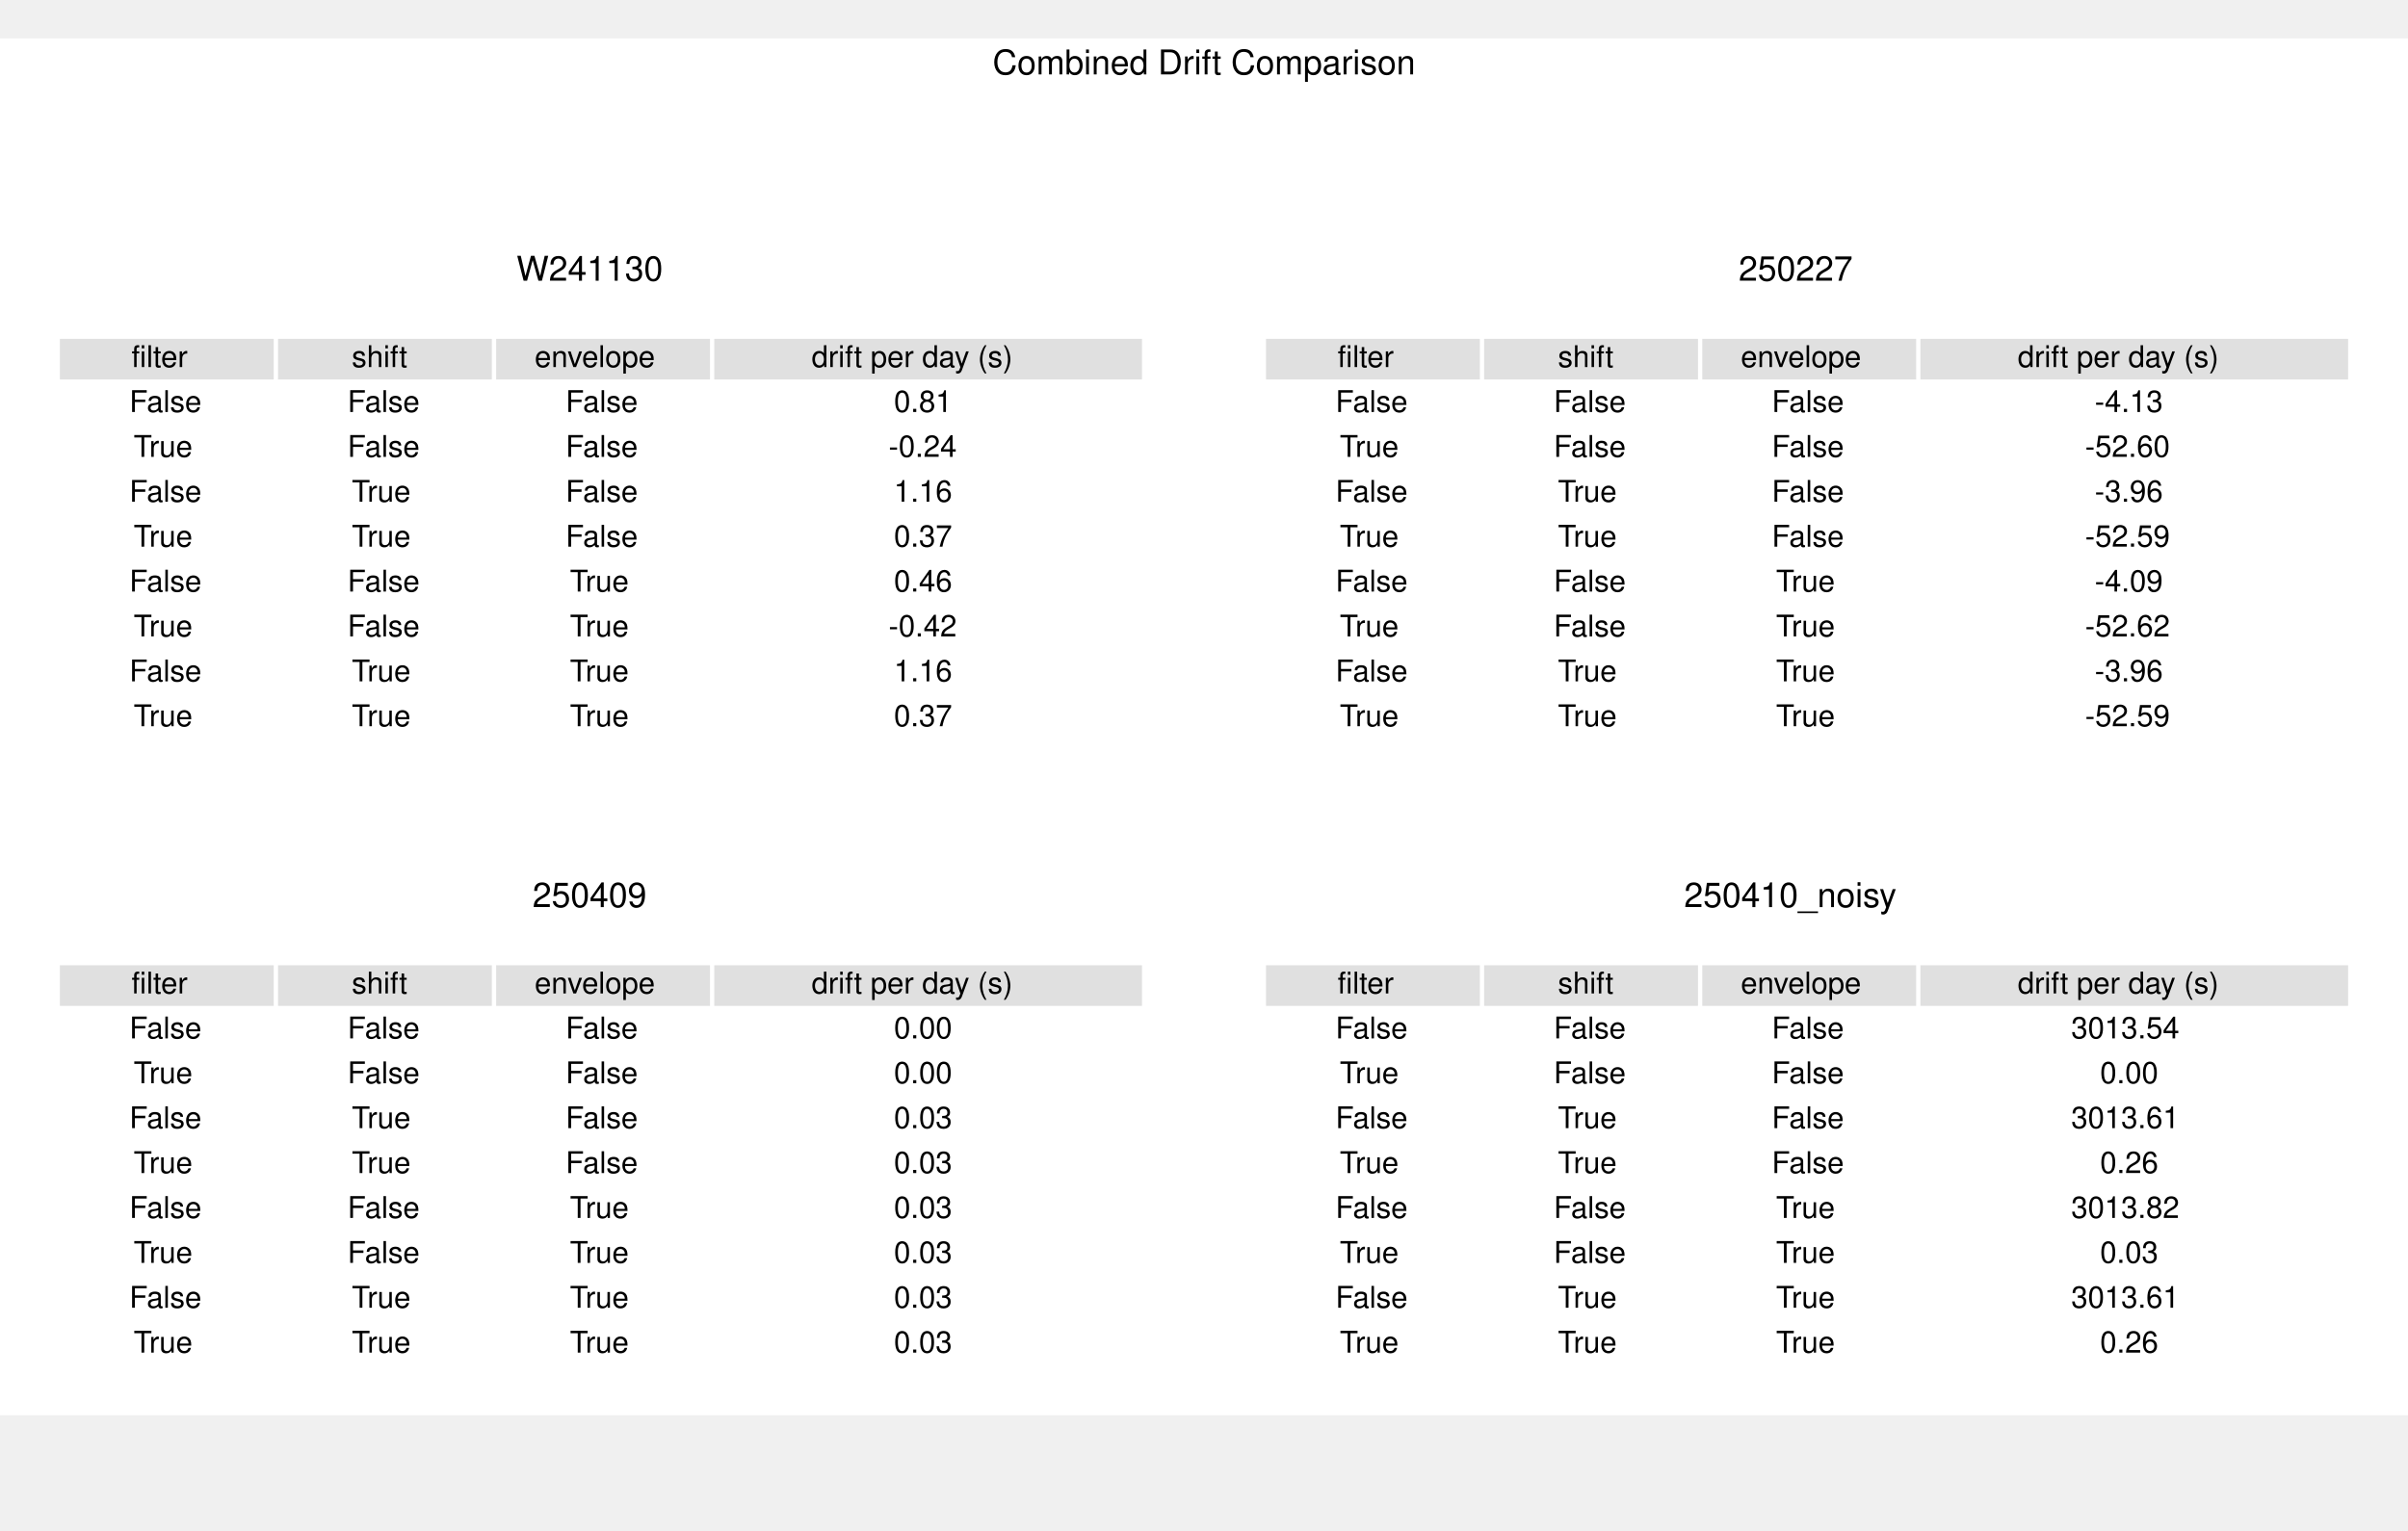
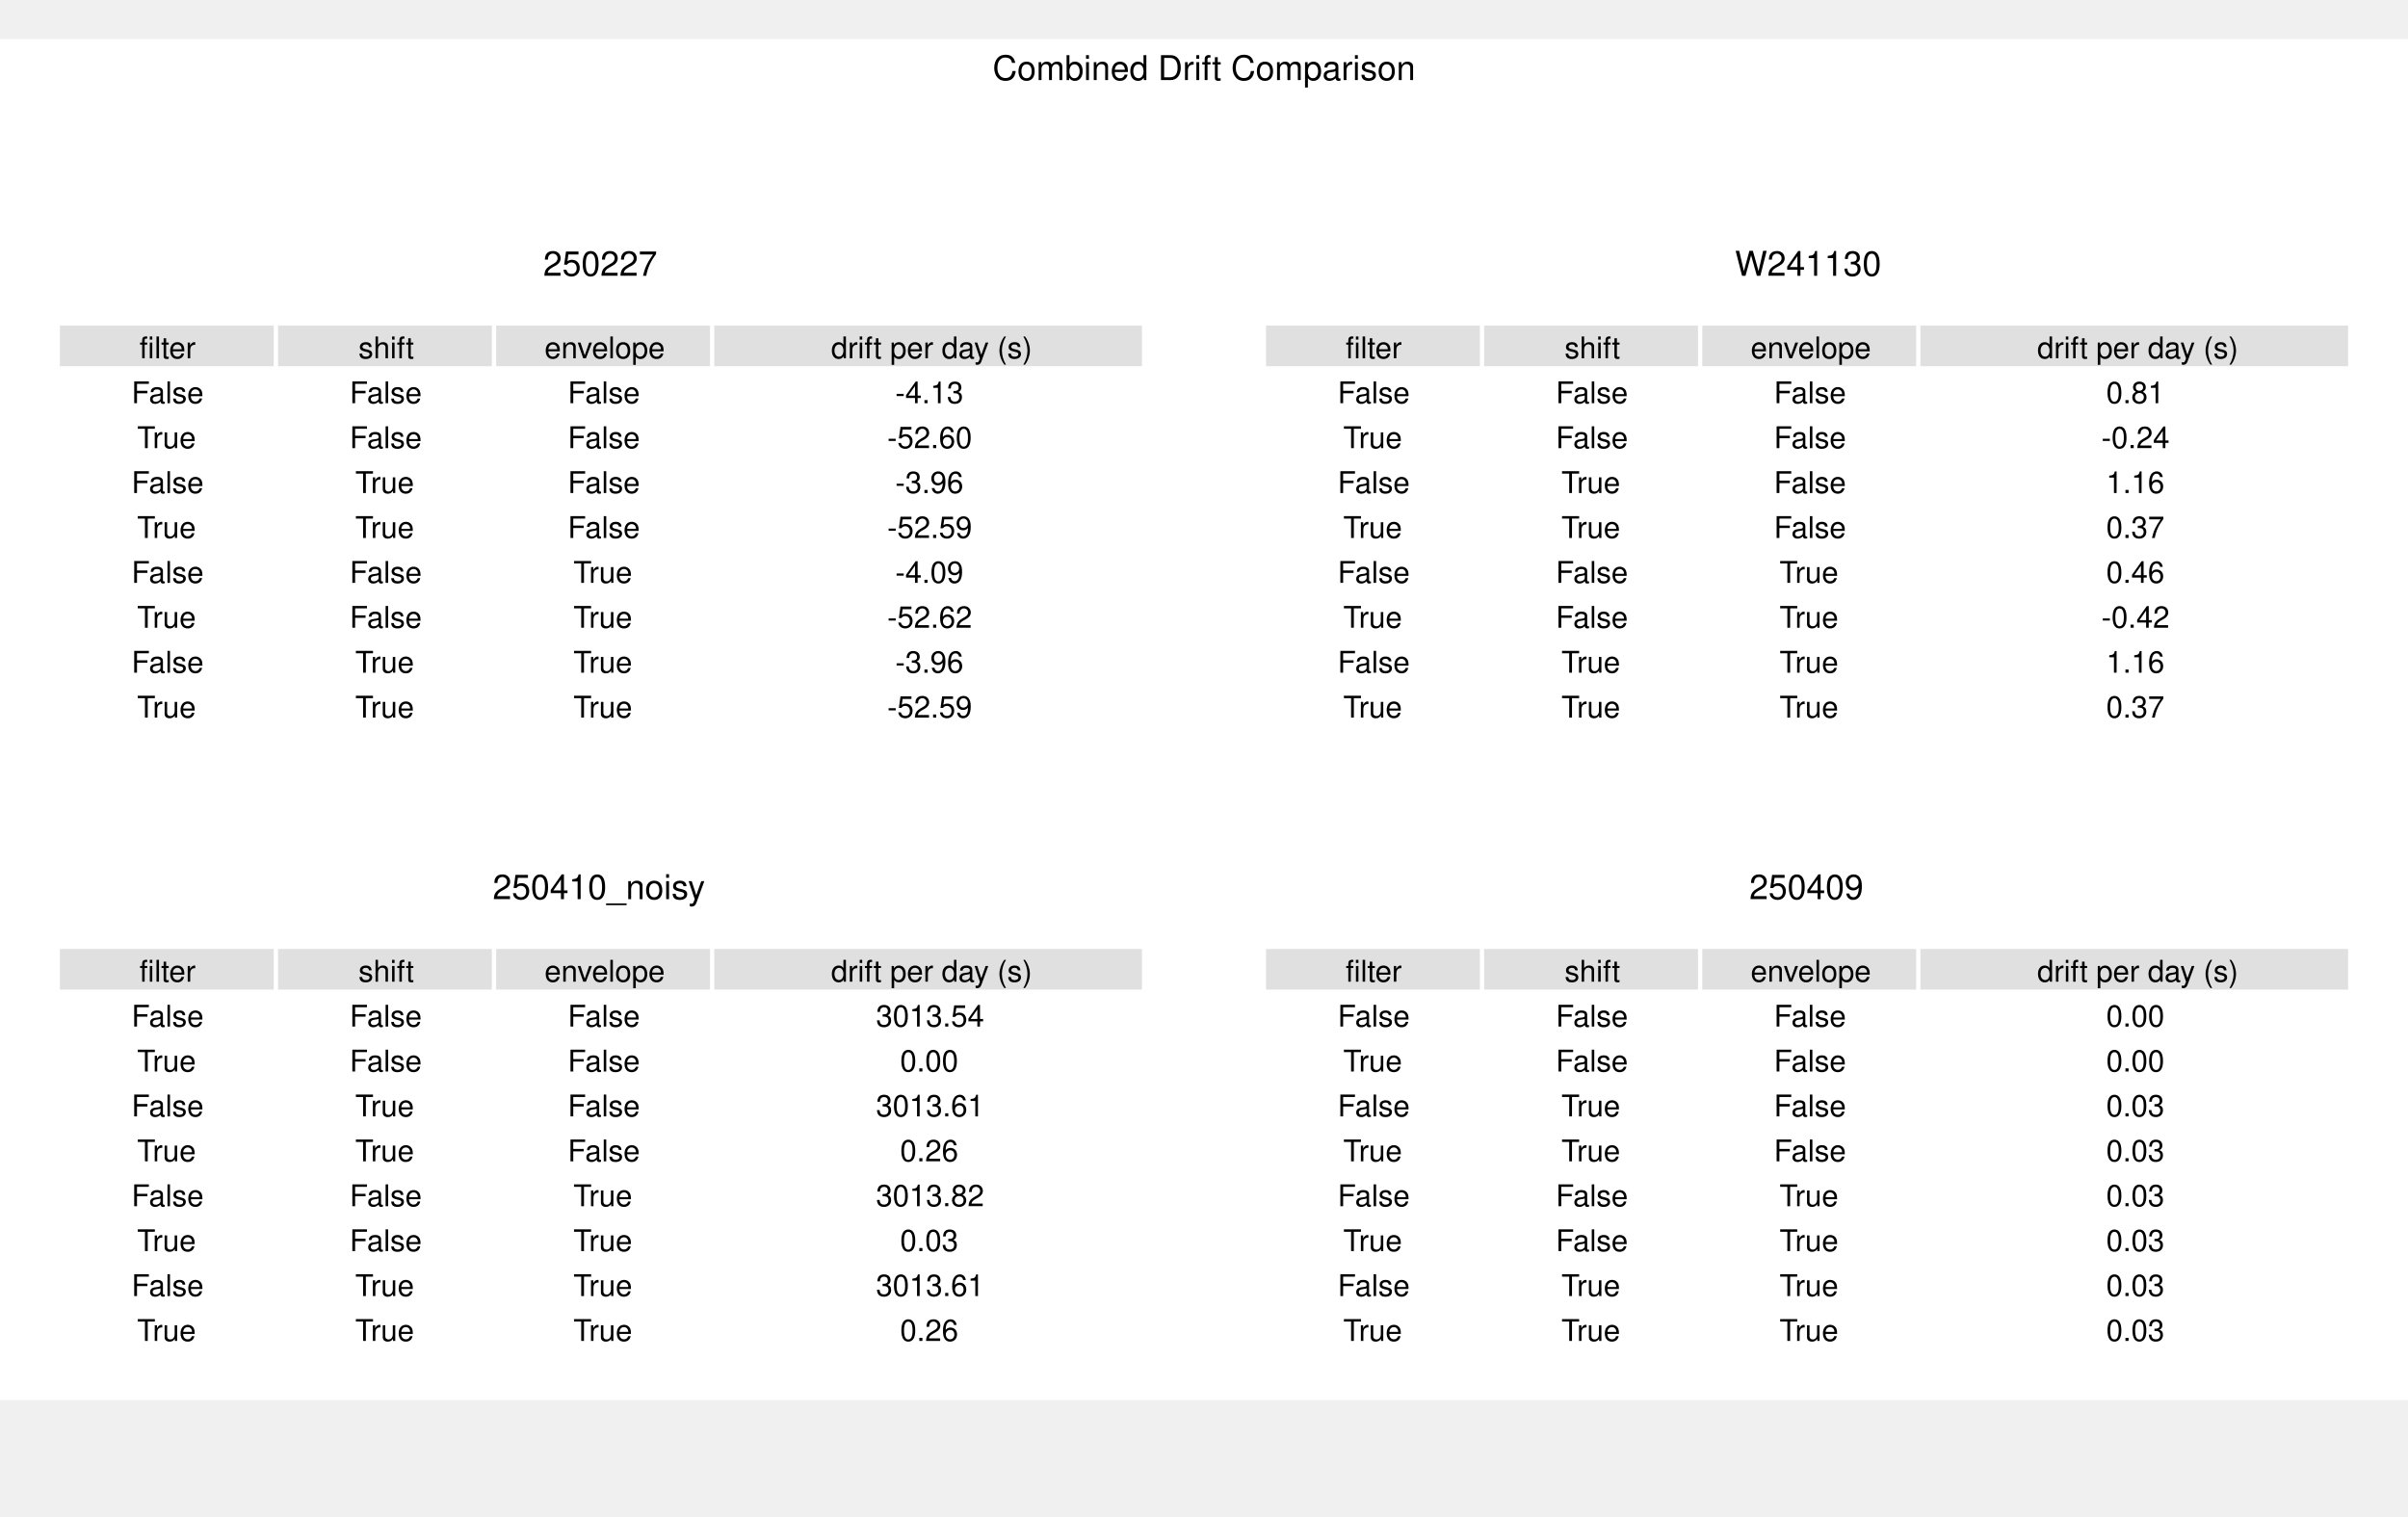
- <svg xmlns="http://www.w3.org/2000/svg" width="1126pt" height="716pt" viewBox="0.00 36.00 1126.00 680.00">
-   <g id="graph0" class="graph" transform="scale(1 1) rotate(0) translate(0 680)">
-     <polygon fill="white" stroke="transparent" points="0,0 0,-644 1126,-644 1126,0 0,0" />
-     <text text-anchor="middle" x="563" y="-627.2" font-family="Helvetica,sans-Serif" font-size="16.00">Combined Drift Comparison</text>
+ <svg xmlns="http://www.w3.org/2000/svg" width="1126pt" height="709pt" viewBox="0.00 36.00 1126.00 672.50">
+   <g id="graph0" class="graph" transform="scale(1 1) rotate(0) translate(0 672.5)">
+     <polygon fill="white" stroke="none" points="0,0 0,-636.5 1126,-636.5 1126,0 0,0" />
+     <text text-anchor="middle" x="563" y="-617.3" font-family="Helvetica,sans-Serif" font-size="16.00">Combined Drift Comparison</text>
    <g id="clust1" class="cluster">
</g>
    <g id="clust2" class="cluster">
</g>
    <g id="clust3" class="cluster">
</g>
    <g id="node1" class="node">
-       <text text-anchor="start" x="813" y="-530.7" font-family="Helvetica,sans-Serif" font-size="16.00">250227</text>
-       <polygon fill="#e0e0e0" stroke="transparent" points="592,-484.5 592,-503.5 692,-503.5 692,-484.5 592,-484.5" />
-       <text text-anchor="start" x="625.5" y="-490.3" font-family="Helvetica,sans-Serif" font-size="14.00">filter</text>
-       <polygon fill="#e0e0e0" stroke="transparent" points="694,-484.5 694,-503.5 794,-503.5 794,-484.5 694,-484.5" />
-       <text text-anchor="start" x="728.5" y="-490.3" font-family="Helvetica,sans-Serif" font-size="14.00">shift</text>
-       <polygon fill="#e0e0e0" stroke="transparent" points="796,-484.5 796,-503.5 896,-503.5 896,-484.5 796,-484.5" />
-       <text text-anchor="start" x="814" y="-490.3" font-family="Helvetica,sans-Serif" font-size="14.00">envelope</text>
-       <polygon fill="#e0e0e0" stroke="transparent" points="898,-484.5 898,-503.5 1098,-503.5 1098,-484.5 898,-484.5" />
-       <text text-anchor="start" x="943.5" y="-490.3" font-family="Helvetica,sans-Serif" font-size="14.00">drift per day (s)</text>
-       <text text-anchor="start" x="624.5" y="-469.3" font-family="Helvetica,sans-Serif" font-size="14.00">False</text>
-       <text text-anchor="start" x="726.5" y="-469.3" font-family="Helvetica,sans-Serif" font-size="14.00">False</text>
-       <text text-anchor="start" x="828.5" y="-469.3" font-family="Helvetica,sans-Serif" font-size="14.00">False</text>
-       <text text-anchor="start" x="979.5" y="-469.3" font-family="Helvetica,sans-Serif" font-size="14.00">-4.13</text>
-       <text text-anchor="start" x="626.5" y="-448.3" font-family="Helvetica,sans-Serif" font-size="14.00">True</text>
-       <text text-anchor="start" x="726.5" y="-448.3" font-family="Helvetica,sans-Serif" font-size="14.00">False</text>
-       <text text-anchor="start" x="828.5" y="-448.3" font-family="Helvetica,sans-Serif" font-size="14.00">False</text>
-       <text text-anchor="start" x="975" y="-448.3" font-family="Helvetica,sans-Serif" font-size="14.00">-52.60</text>
-       <text text-anchor="start" x="624.5" y="-427.3" font-family="Helvetica,sans-Serif" font-size="14.00">False</text>
-       <text text-anchor="start" x="728.5" y="-427.3" font-family="Helvetica,sans-Serif" font-size="14.00">True</text>
-       <text text-anchor="start" x="828.5" y="-427.3" font-family="Helvetica,sans-Serif" font-size="14.00">False</text>
-       <text text-anchor="start" x="979.5" y="-427.3" font-family="Helvetica,sans-Serif" font-size="14.00">-3.96</text>
-       <text text-anchor="start" x="626.5" y="-406.3" font-family="Helvetica,sans-Serif" font-size="14.00">True</text>
-       <text text-anchor="start" x="728.5" y="-406.3" font-family="Helvetica,sans-Serif" font-size="14.00">True</text>
-       <text text-anchor="start" x="828.5" y="-406.3" font-family="Helvetica,sans-Serif" font-size="14.00">False</text>
-       <text text-anchor="start" x="975" y="-406.3" font-family="Helvetica,sans-Serif" font-size="14.00">-52.59</text>
-       <text text-anchor="start" x="624.5" y="-385.3" font-family="Helvetica,sans-Serif" font-size="14.00">False</text>
-       <text text-anchor="start" x="726.5" y="-385.3" font-family="Helvetica,sans-Serif" font-size="14.00">False</text>
-       <text text-anchor="start" x="830.5" y="-385.3" font-family="Helvetica,sans-Serif" font-size="14.00">True</text>
-       <text text-anchor="start" x="979.5" y="-385.3" font-family="Helvetica,sans-Serif" font-size="14.00">-4.09</text>
-       <text text-anchor="start" x="626.5" y="-364.3" font-family="Helvetica,sans-Serif" font-size="14.00">True</text>
-       <text text-anchor="start" x="726.5" y="-364.3" font-family="Helvetica,sans-Serif" font-size="14.00">False</text>
-       <text text-anchor="start" x="830.5" y="-364.3" font-family="Helvetica,sans-Serif" font-size="14.00">True</text>
-       <text text-anchor="start" x="975" y="-364.3" font-family="Helvetica,sans-Serif" font-size="14.00">-52.62</text>
-       <text text-anchor="start" x="624.5" y="-343.3" font-family="Helvetica,sans-Serif" font-size="14.00">False</text>
-       <text text-anchor="start" x="728.5" y="-343.3" font-family="Helvetica,sans-Serif" font-size="14.00">True</text>
-       <text text-anchor="start" x="830.5" y="-343.3" font-family="Helvetica,sans-Serif" font-size="14.00">True</text>
-       <text text-anchor="start" x="979.5" y="-343.3" font-family="Helvetica,sans-Serif" font-size="14.00">-3.96</text>
-       <text text-anchor="start" x="626.5" y="-322.3" font-family="Helvetica,sans-Serif" font-size="14.00">True</text>
-       <text text-anchor="start" x="728.5" y="-322.3" font-family="Helvetica,sans-Serif" font-size="14.00">True</text>
-       <text text-anchor="start" x="830.5" y="-322.3" font-family="Helvetica,sans-Serif" font-size="14.00">True</text>
-       <text text-anchor="start" x="975" y="-322.3" font-family="Helvetica,sans-Serif" font-size="14.00">-52.59</text>
+       <text text-anchor="start" x="254" y="-525.8" font-family="Helvetica,sans-Serif" font-size="16.00">250227</text>
+       <polygon fill="#e0e0e0" stroke="none" points="28,-483.5 28,-502.5 128,-502.5 128,-483.5 28,-483.5" />
+       <text text-anchor="start" x="65.25" y="-487.2" font-family="Helvetica,sans-Serif" font-size="14.00">filter</text>
+       <polygon fill="#e0e0e0" stroke="none" points="130,-483.5 130,-502.5 230,-502.5 230,-483.5 130,-483.5" />
+       <text text-anchor="start" x="167.62" y="-487.2" font-family="Helvetica,sans-Serif" font-size="14.00">shift</text>
+       <polygon fill="#e0e0e0" stroke="none" points="232,-483.5 232,-502.5 332,-502.5 332,-483.5 232,-483.5" />
+       <text text-anchor="start" x="254.62" y="-487.2" font-family="Helvetica,sans-Serif" font-size="14.00">envelope</text>
+       <polygon fill="#e0e0e0" stroke="none" points="334,-483.5 334,-502.5 534,-502.5 534,-483.5 334,-483.5" />
+       <text text-anchor="start" x="388.62" y="-487.2" font-family="Helvetica,sans-Serif" font-size="14.00">drift per day (s)</text>
+       <text text-anchor="start" x="61.5" y="-466.2" font-family="Helvetica,sans-Serif" font-size="14.00">False</text>
+       <text text-anchor="start" x="163.5" y="-466.2" font-family="Helvetica,sans-Serif" font-size="14.00">False</text>
+       <text text-anchor="start" x="265.5" y="-466.2" font-family="Helvetica,sans-Serif" font-size="14.00">False</text>
+       <text text-anchor="start" x="418.62" y="-466.2" font-family="Helvetica,sans-Serif" font-size="14.00">-4.13</text>
+       <text text-anchor="start" x="64.12" y="-445.2" font-family="Helvetica,sans-Serif" font-size="14.00">True</text>
+       <text text-anchor="start" x="163.5" y="-445.2" font-family="Helvetica,sans-Serif" font-size="14.00">False</text>
+       <text text-anchor="start" x="265.5" y="-445.2" font-family="Helvetica,sans-Serif" font-size="14.00">False</text>
+       <text text-anchor="start" x="414.88" y="-445.2" font-family="Helvetica,sans-Serif" font-size="14.00">-52.60</text>
+       <text text-anchor="start" x="61.5" y="-424.2" font-family="Helvetica,sans-Serif" font-size="14.00">False</text>
+       <text text-anchor="start" x="166.12" y="-424.2" font-family="Helvetica,sans-Serif" font-size="14.00">True</text>
+       <text text-anchor="start" x="265.5" y="-424.2" font-family="Helvetica,sans-Serif" font-size="14.00">False</text>
+       <text text-anchor="start" x="418.62" y="-424.2" font-family="Helvetica,sans-Serif" font-size="14.00">-3.96</text>
+       <text text-anchor="start" x="64.12" y="-403.2" font-family="Helvetica,sans-Serif" font-size="14.00">True</text>
+       <text text-anchor="start" x="166.12" y="-403.2" font-family="Helvetica,sans-Serif" font-size="14.00">True</text>
+       <text text-anchor="start" x="265.5" y="-403.2" font-family="Helvetica,sans-Serif" font-size="14.00">False</text>
+       <text text-anchor="start" x="414.88" y="-403.2" font-family="Helvetica,sans-Serif" font-size="14.00">-52.59</text>
+       <text text-anchor="start" x="61.5" y="-382.2" font-family="Helvetica,sans-Serif" font-size="14.00">False</text>
+       <text text-anchor="start" x="163.5" y="-382.2" font-family="Helvetica,sans-Serif" font-size="14.00">False</text>
+       <text text-anchor="start" x="268.12" y="-382.2" font-family="Helvetica,sans-Serif" font-size="14.00">True</text>
+       <text text-anchor="start" x="418.62" y="-382.2" font-family="Helvetica,sans-Serif" font-size="14.00">-4.09</text>
+       <text text-anchor="start" x="64.12" y="-361.2" font-family="Helvetica,sans-Serif" font-size="14.00">True</text>
+       <text text-anchor="start" x="163.5" y="-361.2" font-family="Helvetica,sans-Serif" font-size="14.00">False</text>
+       <text text-anchor="start" x="268.12" y="-361.2" font-family="Helvetica,sans-Serif" font-size="14.00">True</text>
+       <text text-anchor="start" x="414.88" y="-361.2" font-family="Helvetica,sans-Serif" font-size="14.00">-52.62</text>
+       <text text-anchor="start" x="61.5" y="-340.2" font-family="Helvetica,sans-Serif" font-size="14.00">False</text>
+       <text text-anchor="start" x="166.12" y="-340.2" font-family="Helvetica,sans-Serif" font-size="14.00">True</text>
+       <text text-anchor="start" x="268.12" y="-340.2" font-family="Helvetica,sans-Serif" font-size="14.00">True</text>
+       <text text-anchor="start" x="418.62" y="-340.2" font-family="Helvetica,sans-Serif" font-size="14.00">-3.96</text>
+       <text text-anchor="start" x="64.12" y="-319.2" font-family="Helvetica,sans-Serif" font-size="14.00">True</text>
+       <text text-anchor="start" x="166.12" y="-319.2" font-family="Helvetica,sans-Serif" font-size="14.00">True</text>
+       <text text-anchor="start" x="268.12" y="-319.2" font-family="Helvetica,sans-Serif" font-size="14.00">True</text>
+       <text text-anchor="start" x="414.88" y="-319.2" font-family="Helvetica,sans-Serif" font-size="14.00">-52.59</text>
    </g>
    <g id="node2" class="node">
-       <text text-anchor="start" x="787.5" y="-237.7" font-family="Helvetica,sans-Serif" font-size="16.00">250410_noisy</text>
-       <polygon fill="#e0e0e0" stroke="transparent" points="592,-191.5 592,-210.5 692,-210.5 692,-191.5 592,-191.5" />
-       <text text-anchor="start" x="625.5" y="-197.3" font-family="Helvetica,sans-Serif" font-size="14.00">filter</text>
-       <polygon fill="#e0e0e0" stroke="transparent" points="694,-191.5 694,-210.5 794,-210.5 794,-191.5 694,-191.5" />
-       <text text-anchor="start" x="728.5" y="-197.3" font-family="Helvetica,sans-Serif" font-size="14.00">shift</text>
-       <polygon fill="#e0e0e0" stroke="transparent" points="796,-191.5 796,-210.5 896,-210.5 896,-191.5 796,-191.5" />
-       <text text-anchor="start" x="814" y="-197.3" font-family="Helvetica,sans-Serif" font-size="14.00">envelope</text>
-       <polygon fill="#e0e0e0" stroke="transparent" points="898,-191.5 898,-210.5 1098,-210.5 1098,-191.5 898,-191.5" />
-       <text text-anchor="start" x="943.5" y="-197.3" font-family="Helvetica,sans-Serif" font-size="14.00">drift per day (s)</text>
-       <text text-anchor="start" x="624.5" y="-176.3" font-family="Helvetica,sans-Serif" font-size="14.00">False</text>
-       <text text-anchor="start" x="726.5" y="-176.3" font-family="Helvetica,sans-Serif" font-size="14.00">False</text>
-       <text text-anchor="start" x="828.5" y="-176.3" font-family="Helvetica,sans-Serif" font-size="14.00">False</text>
-       <text text-anchor="start" x="968.5" y="-176.3" font-family="Helvetica,sans-Serif" font-size="14.00">3013.54</text>
-       <text text-anchor="start" x="626.5" y="-155.3" font-family="Helvetica,sans-Serif" font-size="14.00">True</text>
-       <text text-anchor="start" x="726.5" y="-155.3" font-family="Helvetica,sans-Serif" font-size="14.00">False</text>
-       <text text-anchor="start" x="828.5" y="-155.3" font-family="Helvetica,sans-Serif" font-size="14.00">False</text>
-       <text text-anchor="start" x="982" y="-155.3" font-family="Helvetica,sans-Serif" font-size="14.00">0.00</text>
-       <text text-anchor="start" x="624.5" y="-134.3" font-family="Helvetica,sans-Serif" font-size="14.00">False</text>
-       <text text-anchor="start" x="728.5" y="-134.3" font-family="Helvetica,sans-Serif" font-size="14.00">True</text>
-       <text text-anchor="start" x="828.5" y="-134.3" font-family="Helvetica,sans-Serif" font-size="14.00">False</text>
-       <text text-anchor="start" x="968.5" y="-134.3" font-family="Helvetica,sans-Serif" font-size="14.00">3013.61</text>
-       <text text-anchor="start" x="626.5" y="-113.3" font-family="Helvetica,sans-Serif" font-size="14.00">True</text>
-       <text text-anchor="start" x="728.5" y="-113.3" font-family="Helvetica,sans-Serif" font-size="14.00">True</text>
-       <text text-anchor="start" x="828.5" y="-113.3" font-family="Helvetica,sans-Serif" font-size="14.00">False</text>
-       <text text-anchor="start" x="982" y="-113.3" font-family="Helvetica,sans-Serif" font-size="14.00">0.26</text>
-       <text text-anchor="start" x="624.5" y="-92.3" font-family="Helvetica,sans-Serif" font-size="14.00">False</text>
-       <text text-anchor="start" x="726.5" y="-92.3" font-family="Helvetica,sans-Serif" font-size="14.00">False</text>
-       <text text-anchor="start" x="830.5" y="-92.3" font-family="Helvetica,sans-Serif" font-size="14.00">True</text>
-       <text text-anchor="start" x="968.5" y="-92.3" font-family="Helvetica,sans-Serif" font-size="14.00">3013.82</text>
-       <text text-anchor="start" x="626.5" y="-71.3" font-family="Helvetica,sans-Serif" font-size="14.00">True</text>
-       <text text-anchor="start" x="726.5" y="-71.3" font-family="Helvetica,sans-Serif" font-size="14.00">False</text>
-       <text text-anchor="start" x="830.5" y="-71.3" font-family="Helvetica,sans-Serif" font-size="14.00">True</text>
-       <text text-anchor="start" x="982" y="-71.3" font-family="Helvetica,sans-Serif" font-size="14.00">0.03</text>
-       <text text-anchor="start" x="624.5" y="-50.3" font-family="Helvetica,sans-Serif" font-size="14.00">False</text>
-       <text text-anchor="start" x="728.5" y="-50.3" font-family="Helvetica,sans-Serif" font-size="14.00">True</text>
-       <text text-anchor="start" x="830.5" y="-50.3" font-family="Helvetica,sans-Serif" font-size="14.00">True</text>
-       <text text-anchor="start" x="968.5" y="-50.3" font-family="Helvetica,sans-Serif" font-size="14.00">3013.61</text>
-       <text text-anchor="start" x="626.5" y="-29.3" font-family="Helvetica,sans-Serif" font-size="14.00">True</text>
-       <text text-anchor="start" x="728.5" y="-29.3" font-family="Helvetica,sans-Serif" font-size="14.00">True</text>
-       <text text-anchor="start" x="830.5" y="-29.3" font-family="Helvetica,sans-Serif" font-size="14.00">True</text>
-       <text text-anchor="start" x="982" y="-29.3" font-family="Helvetica,sans-Serif" font-size="14.00">0.26</text>
+       <text text-anchor="start" x="230.38" y="-234.3" font-family="Helvetica,sans-Serif" font-size="16.00">250410_noisy</text>
+       <polygon fill="#e0e0e0" stroke="none" points="28,-192 28,-211 128,-211 128,-192 28,-192" />
+       <text text-anchor="start" x="65.25" y="-195.7" font-family="Helvetica,sans-Serif" font-size="14.00">filter</text>
+       <polygon fill="#e0e0e0" stroke="none" points="130,-192 130,-211 230,-211 230,-192 130,-192" />
+       <text text-anchor="start" x="167.62" y="-195.7" font-family="Helvetica,sans-Serif" font-size="14.00">shift</text>
+       <polygon fill="#e0e0e0" stroke="none" points="232,-192 232,-211 332,-211 332,-192 232,-192" />
+       <text text-anchor="start" x="254.62" y="-195.7" font-family="Helvetica,sans-Serif" font-size="14.00">envelope</text>
+       <polygon fill="#e0e0e0" stroke="none" points="334,-192 334,-211 534,-211 534,-192 334,-192" />
+       <text text-anchor="start" x="388.62" y="-195.7" font-family="Helvetica,sans-Serif" font-size="14.00">drift per day (s)</text>
+       <text text-anchor="start" x="61.5" y="-174.7" font-family="Helvetica,sans-Serif" font-size="14.00">False</text>
+       <text text-anchor="start" x="163.5" y="-174.7" font-family="Helvetica,sans-Serif" font-size="14.00">False</text>
+       <text text-anchor="start" x="265.5" y="-174.7" font-family="Helvetica,sans-Serif" font-size="14.00">False</text>
+       <text text-anchor="start" x="409.62" y="-174.7" font-family="Helvetica,sans-Serif" font-size="14.00">3013.54</text>
+       <text text-anchor="start" x="64.12" y="-153.7" font-family="Helvetica,sans-Serif" font-size="14.00">True</text>
+       <text text-anchor="start" x="163.5" y="-153.7" font-family="Helvetica,sans-Serif" font-size="14.00">False</text>
+       <text text-anchor="start" x="265.5" y="-153.7" font-family="Helvetica,sans-Serif" font-size="14.00">False</text>
+       <text text-anchor="start" x="420.88" y="-153.7" font-family="Helvetica,sans-Serif" font-size="14.00">0.00</text>
+       <text text-anchor="start" x="61.5" y="-132.7" font-family="Helvetica,sans-Serif" font-size="14.00">False</text>
+       <text text-anchor="start" x="166.12" y="-132.7" font-family="Helvetica,sans-Serif" font-size="14.00">True</text>
+       <text text-anchor="start" x="265.5" y="-132.7" font-family="Helvetica,sans-Serif" font-size="14.00">False</text>
+       <text text-anchor="start" x="409.62" y="-132.7" font-family="Helvetica,sans-Serif" font-size="14.00">3013.61</text>
+       <text text-anchor="start" x="64.12" y="-111.7" font-family="Helvetica,sans-Serif" font-size="14.00">True</text>
+       <text text-anchor="start" x="166.12" y="-111.7" font-family="Helvetica,sans-Serif" font-size="14.00">True</text>
+       <text text-anchor="start" x="265.5" y="-111.7" font-family="Helvetica,sans-Serif" font-size="14.00">False</text>
+       <text text-anchor="start" x="420.88" y="-111.7" font-family="Helvetica,sans-Serif" font-size="14.00">0.26</text>
+       <text text-anchor="start" x="61.5" y="-90.7" font-family="Helvetica,sans-Serif" font-size="14.00">False</text>
+       <text text-anchor="start" x="163.5" y="-90.7" font-family="Helvetica,sans-Serif" font-size="14.00">False</text>
+       <text text-anchor="start" x="268.12" y="-90.7" font-family="Helvetica,sans-Serif" font-size="14.00">True</text>
+       <text text-anchor="start" x="409.62" y="-90.7" font-family="Helvetica,sans-Serif" font-size="14.00">3013.82</text>
+       <text text-anchor="start" x="64.12" y="-69.7" font-family="Helvetica,sans-Serif" font-size="14.00">True</text>
+       <text text-anchor="start" x="163.5" y="-69.7" font-family="Helvetica,sans-Serif" font-size="14.00">False</text>
+       <text text-anchor="start" x="268.12" y="-69.7" font-family="Helvetica,sans-Serif" font-size="14.00">True</text>
+       <text text-anchor="start" x="420.88" y="-69.7" font-family="Helvetica,sans-Serif" font-size="14.00">0.03</text>
+       <text text-anchor="start" x="61.5" y="-48.7" font-family="Helvetica,sans-Serif" font-size="14.00">False</text>
+       <text text-anchor="start" x="166.12" y="-48.7" font-family="Helvetica,sans-Serif" font-size="14.00">True</text>
+       <text text-anchor="start" x="268.12" y="-48.7" font-family="Helvetica,sans-Serif" font-size="14.00">True</text>
+       <text text-anchor="start" x="409.62" y="-48.7" font-family="Helvetica,sans-Serif" font-size="14.00">3013.61</text>
+       <text text-anchor="start" x="64.12" y="-27.7" font-family="Helvetica,sans-Serif" font-size="14.00">True</text>
+       <text text-anchor="start" x="166.12" y="-27.7" font-family="Helvetica,sans-Serif" font-size="14.00">True</text>
+       <text text-anchor="start" x="268.12" y="-27.7" font-family="Helvetica,sans-Serif" font-size="14.00">True</text>
+       <text text-anchor="start" x="420.88" y="-27.7" font-family="Helvetica,sans-Serif" font-size="14.00">0.26</text>
    </g>
    <g id="node3" class="node">
-       <text text-anchor="start" x="241.5" y="-530.7" font-family="Helvetica,sans-Serif" font-size="16.00">W241130</text>
-       <polygon fill="#e0e0e0" stroke="transparent" points="28,-484.5 28,-503.5 128,-503.5 128,-484.5 28,-484.5" />
-       <text text-anchor="start" x="61.5" y="-490.3" font-family="Helvetica,sans-Serif" font-size="14.00">filter</text>
-       <polygon fill="#e0e0e0" stroke="transparent" points="130,-484.5 130,-503.5 230,-503.5 230,-484.5 130,-484.5" />
-       <text text-anchor="start" x="164.5" y="-490.3" font-family="Helvetica,sans-Serif" font-size="14.00">shift</text>
-       <polygon fill="#e0e0e0" stroke="transparent" points="232,-484.5 232,-503.5 332,-503.5 332,-484.5 232,-484.5" />
-       <text text-anchor="start" x="250" y="-490.3" font-family="Helvetica,sans-Serif" font-size="14.00">envelope</text>
-       <polygon fill="#e0e0e0" stroke="transparent" points="334,-484.5 334,-503.5 534,-503.5 534,-484.5 334,-484.5" />
-       <text text-anchor="start" x="379.5" y="-490.3" font-family="Helvetica,sans-Serif" font-size="14.00">drift per day (s)</text>
-       <text text-anchor="start" x="60.5" y="-469.3" font-family="Helvetica,sans-Serif" font-size="14.00">False</text>
-       <text text-anchor="start" x="162.5" y="-469.3" font-family="Helvetica,sans-Serif" font-size="14.00">False</text>
-       <text text-anchor="start" x="264.5" y="-469.3" font-family="Helvetica,sans-Serif" font-size="14.00">False</text>
-       <text text-anchor="start" x="418" y="-469.3" font-family="Helvetica,sans-Serif" font-size="14.00">0.81</text>
-       <text text-anchor="start" x="62.5" y="-448.3" font-family="Helvetica,sans-Serif" font-size="14.00">True</text>
-       <text text-anchor="start" x="162.5" y="-448.3" font-family="Helvetica,sans-Serif" font-size="14.00">False</text>
-       <text text-anchor="start" x="264.5" y="-448.3" font-family="Helvetica,sans-Serif" font-size="14.00">False</text>
-       <text text-anchor="start" x="415.5" y="-448.3" font-family="Helvetica,sans-Serif" font-size="14.00">-0.24</text>
-       <text text-anchor="start" x="60.5" y="-427.3" font-family="Helvetica,sans-Serif" font-size="14.00">False</text>
-       <text text-anchor="start" x="164.5" y="-427.3" font-family="Helvetica,sans-Serif" font-size="14.00">True</text>
-       <text text-anchor="start" x="264.5" y="-427.3" font-family="Helvetica,sans-Serif" font-size="14.00">False</text>
-       <text text-anchor="start" x="418" y="-427.3" font-family="Helvetica,sans-Serif" font-size="14.00">1.16</text>
-       <text text-anchor="start" x="62.5" y="-406.3" font-family="Helvetica,sans-Serif" font-size="14.00">True</text>
-       <text text-anchor="start" x="164.5" y="-406.3" font-family="Helvetica,sans-Serif" font-size="14.00">True</text>
-       <text text-anchor="start" x="264.5" y="-406.3" font-family="Helvetica,sans-Serif" font-size="14.00">False</text>
-       <text text-anchor="start" x="418" y="-406.3" font-family="Helvetica,sans-Serif" font-size="14.00">0.37</text>
-       <text text-anchor="start" x="60.5" y="-385.3" font-family="Helvetica,sans-Serif" font-size="14.00">False</text>
-       <text text-anchor="start" x="162.5" y="-385.3" font-family="Helvetica,sans-Serif" font-size="14.00">False</text>
-       <text text-anchor="start" x="266.5" y="-385.3" font-family="Helvetica,sans-Serif" font-size="14.00">True</text>
-       <text text-anchor="start" x="418" y="-385.3" font-family="Helvetica,sans-Serif" font-size="14.00">0.46</text>
-       <text text-anchor="start" x="62.5" y="-364.3" font-family="Helvetica,sans-Serif" font-size="14.00">True</text>
-       <text text-anchor="start" x="162.5" y="-364.3" font-family="Helvetica,sans-Serif" font-size="14.00">False</text>
-       <text text-anchor="start" x="266.5" y="-364.3" font-family="Helvetica,sans-Serif" font-size="14.00">True</text>
-       <text text-anchor="start" x="415.5" y="-364.3" font-family="Helvetica,sans-Serif" font-size="14.00">-0.42</text>
-       <text text-anchor="start" x="60.5" y="-343.3" font-family="Helvetica,sans-Serif" font-size="14.00">False</text>
-       <text text-anchor="start" x="164.5" y="-343.3" font-family="Helvetica,sans-Serif" font-size="14.00">True</text>
-       <text text-anchor="start" x="266.5" y="-343.3" font-family="Helvetica,sans-Serif" font-size="14.00">True</text>
-       <text text-anchor="start" x="418" y="-343.3" font-family="Helvetica,sans-Serif" font-size="14.00">1.16</text>
-       <text text-anchor="start" x="62.5" y="-322.3" font-family="Helvetica,sans-Serif" font-size="14.00">True</text>
-       <text text-anchor="start" x="164.5" y="-322.3" font-family="Helvetica,sans-Serif" font-size="14.00">True</text>
-       <text text-anchor="start" x="266.5" y="-322.3" font-family="Helvetica,sans-Serif" font-size="14.00">True</text>
-       <text text-anchor="start" x="418" y="-322.3" font-family="Helvetica,sans-Serif" font-size="14.00">0.37</text>
+       <text text-anchor="start" x="811.25" y="-525.8" font-family="Helvetica,sans-Serif" font-size="16.00">W241130</text>
+       <polygon fill="#e0e0e0" stroke="none" points="592,-483.5 592,-502.5 692,-502.5 692,-483.5 592,-483.5" />
+       <text text-anchor="start" x="629.25" y="-487.2" font-family="Helvetica,sans-Serif" font-size="14.00">filter</text>
+       <polygon fill="#e0e0e0" stroke="none" points="694,-483.5 694,-502.5 794,-502.5 794,-483.5 694,-483.5" />
+       <text text-anchor="start" x="731.62" y="-487.2" font-family="Helvetica,sans-Serif" font-size="14.00">shift</text>
+       <polygon fill="#e0e0e0" stroke="none" points="796,-483.5 796,-502.5 896,-502.5 896,-483.5 796,-483.5" />
+       <text text-anchor="start" x="818.62" y="-487.2" font-family="Helvetica,sans-Serif" font-size="14.00">envelope</text>
+       <polygon fill="#e0e0e0" stroke="none" points="898,-483.5 898,-502.5 1098,-502.5 1098,-483.5 898,-483.5" />
+       <text text-anchor="start" x="952.62" y="-487.2" font-family="Helvetica,sans-Serif" font-size="14.00">drift per day (s)</text>
+       <text text-anchor="start" x="625.5" y="-466.2" font-family="Helvetica,sans-Serif" font-size="14.00">False</text>
+       <text text-anchor="start" x="727.5" y="-466.2" font-family="Helvetica,sans-Serif" font-size="14.00">False</text>
+       <text text-anchor="start" x="829.5" y="-466.2" font-family="Helvetica,sans-Serif" font-size="14.00">False</text>
+       <text text-anchor="start" x="984.88" y="-466.2" font-family="Helvetica,sans-Serif" font-size="14.00">0.81</text>
+       <text text-anchor="start" x="628.12" y="-445.2" font-family="Helvetica,sans-Serif" font-size="14.00">True</text>
+       <text text-anchor="start" x="727.5" y="-445.2" font-family="Helvetica,sans-Serif" font-size="14.00">False</text>
+       <text text-anchor="start" x="829.5" y="-445.2" font-family="Helvetica,sans-Serif" font-size="14.00">False</text>
+       <text text-anchor="start" x="982.62" y="-445.2" font-family="Helvetica,sans-Serif" font-size="14.00">-0.24</text>
+       <text text-anchor="start" x="625.5" y="-424.2" font-family="Helvetica,sans-Serif" font-size="14.00">False</text>
+       <text text-anchor="start" x="730.12" y="-424.2" font-family="Helvetica,sans-Serif" font-size="14.00">True</text>
+       <text text-anchor="start" x="829.5" y="-424.2" font-family="Helvetica,sans-Serif" font-size="14.00">False</text>
+       <text text-anchor="start" x="984.88" y="-424.2" font-family="Helvetica,sans-Serif" font-size="14.00">1.16</text>
+       <text text-anchor="start" x="628.12" y="-403.2" font-family="Helvetica,sans-Serif" font-size="14.00">True</text>
+       <text text-anchor="start" x="730.12" y="-403.2" font-family="Helvetica,sans-Serif" font-size="14.00">True</text>
+       <text text-anchor="start" x="829.5" y="-403.2" font-family="Helvetica,sans-Serif" font-size="14.00">False</text>
+       <text text-anchor="start" x="984.88" y="-403.2" font-family="Helvetica,sans-Serif" font-size="14.00">0.37</text>
+       <text text-anchor="start" x="625.5" y="-382.2" font-family="Helvetica,sans-Serif" font-size="14.00">False</text>
+       <text text-anchor="start" x="727.5" y="-382.2" font-family="Helvetica,sans-Serif" font-size="14.00">False</text>
+       <text text-anchor="start" x="832.12" y="-382.2" font-family="Helvetica,sans-Serif" font-size="14.00">True</text>
+       <text text-anchor="start" x="984.88" y="-382.2" font-family="Helvetica,sans-Serif" font-size="14.00">0.46</text>
+       <text text-anchor="start" x="628.12" y="-361.2" font-family="Helvetica,sans-Serif" font-size="14.00">True</text>
+       <text text-anchor="start" x="727.5" y="-361.2" font-family="Helvetica,sans-Serif" font-size="14.00">False</text>
+       <text text-anchor="start" x="832.12" y="-361.2" font-family="Helvetica,sans-Serif" font-size="14.00">True</text>
+       <text text-anchor="start" x="982.62" y="-361.2" font-family="Helvetica,sans-Serif" font-size="14.00">-0.42</text>
+       <text text-anchor="start" x="625.5" y="-340.2" font-family="Helvetica,sans-Serif" font-size="14.00">False</text>
+       <text text-anchor="start" x="730.12" y="-340.2" font-family="Helvetica,sans-Serif" font-size="14.00">True</text>
+       <text text-anchor="start" x="832.12" y="-340.2" font-family="Helvetica,sans-Serif" font-size="14.00">True</text>
+       <text text-anchor="start" x="984.88" y="-340.2" font-family="Helvetica,sans-Serif" font-size="14.00">1.16</text>
+       <text text-anchor="start" x="628.12" y="-319.2" font-family="Helvetica,sans-Serif" font-size="14.00">True</text>
+       <text text-anchor="start" x="730.12" y="-319.2" font-family="Helvetica,sans-Serif" font-size="14.00">True</text>
+       <text text-anchor="start" x="832.12" y="-319.2" font-family="Helvetica,sans-Serif" font-size="14.00">True</text>
+       <text text-anchor="start" x="984.88" y="-319.2" font-family="Helvetica,sans-Serif" font-size="14.00">0.37</text>
    </g>
    <g id="node4" class="node">
-       <text text-anchor="start" x="249" y="-237.7" font-family="Helvetica,sans-Serif" font-size="16.00">250409</text>
-       <polygon fill="#e0e0e0" stroke="transparent" points="28,-191.5 28,-210.5 128,-210.5 128,-191.5 28,-191.5" />
-       <text text-anchor="start" x="61.5" y="-197.3" font-family="Helvetica,sans-Serif" font-size="14.00">filter</text>
-       <polygon fill="#e0e0e0" stroke="transparent" points="130,-191.5 130,-210.5 230,-210.5 230,-191.5 130,-191.5" />
-       <text text-anchor="start" x="164.5" y="-197.3" font-family="Helvetica,sans-Serif" font-size="14.00">shift</text>
-       <polygon fill="#e0e0e0" stroke="transparent" points="232,-191.5 232,-210.5 332,-210.5 332,-191.5 232,-191.5" />
-       <text text-anchor="start" x="250" y="-197.3" font-family="Helvetica,sans-Serif" font-size="14.00">envelope</text>
-       <polygon fill="#e0e0e0" stroke="transparent" points="334,-191.5 334,-210.5 534,-210.5 534,-191.5 334,-191.5" />
-       <text text-anchor="start" x="379.5" y="-197.3" font-family="Helvetica,sans-Serif" font-size="14.00">drift per day (s)</text>
-       <text text-anchor="start" x="60.5" y="-176.3" font-family="Helvetica,sans-Serif" font-size="14.00">False</text>
-       <text text-anchor="start" x="162.5" y="-176.3" font-family="Helvetica,sans-Serif" font-size="14.00">False</text>
-       <text text-anchor="start" x="264.5" y="-176.3" font-family="Helvetica,sans-Serif" font-size="14.00">False</text>
-       <text text-anchor="start" x="418" y="-176.3" font-family="Helvetica,sans-Serif" font-size="14.00">0.00</text>
-       <text text-anchor="start" x="62.5" y="-155.3" font-family="Helvetica,sans-Serif" font-size="14.00">True</text>
-       <text text-anchor="start" x="162.5" y="-155.3" font-family="Helvetica,sans-Serif" font-size="14.00">False</text>
-       <text text-anchor="start" x="264.5" y="-155.3" font-family="Helvetica,sans-Serif" font-size="14.00">False</text>
-       <text text-anchor="start" x="418" y="-155.3" font-family="Helvetica,sans-Serif" font-size="14.00">0.00</text>
-       <text text-anchor="start" x="60.5" y="-134.3" font-family="Helvetica,sans-Serif" font-size="14.00">False</text>
-       <text text-anchor="start" x="164.5" y="-134.3" font-family="Helvetica,sans-Serif" font-size="14.00">True</text>
-       <text text-anchor="start" x="264.5" y="-134.3" font-family="Helvetica,sans-Serif" font-size="14.00">False</text>
-       <text text-anchor="start" x="418" y="-134.3" font-family="Helvetica,sans-Serif" font-size="14.00">0.03</text>
-       <text text-anchor="start" x="62.5" y="-113.3" font-family="Helvetica,sans-Serif" font-size="14.00">True</text>
-       <text text-anchor="start" x="164.5" y="-113.3" font-family="Helvetica,sans-Serif" font-size="14.00">True</text>
-       <text text-anchor="start" x="264.5" y="-113.3" font-family="Helvetica,sans-Serif" font-size="14.00">False</text>
-       <text text-anchor="start" x="418" y="-113.3" font-family="Helvetica,sans-Serif" font-size="14.00">0.03</text>
-       <text text-anchor="start" x="60.5" y="-92.3" font-family="Helvetica,sans-Serif" font-size="14.00">False</text>
-       <text text-anchor="start" x="162.5" y="-92.3" font-family="Helvetica,sans-Serif" font-size="14.00">False</text>
-       <text text-anchor="start" x="266.5" y="-92.3" font-family="Helvetica,sans-Serif" font-size="14.00">True</text>
-       <text text-anchor="start" x="418" y="-92.3" font-family="Helvetica,sans-Serif" font-size="14.00">0.03</text>
-       <text text-anchor="start" x="62.5" y="-71.3" font-family="Helvetica,sans-Serif" font-size="14.00">True</text>
-       <text text-anchor="start" x="162.5" y="-71.3" font-family="Helvetica,sans-Serif" font-size="14.00">False</text>
-       <text text-anchor="start" x="266.5" y="-71.3" font-family="Helvetica,sans-Serif" font-size="14.00">True</text>
-       <text text-anchor="start" x="418" y="-71.3" font-family="Helvetica,sans-Serif" font-size="14.00">0.03</text>
-       <text text-anchor="start" x="60.5" y="-50.3" font-family="Helvetica,sans-Serif" font-size="14.00">False</text>
-       <text text-anchor="start" x="164.5" y="-50.3" font-family="Helvetica,sans-Serif" font-size="14.00">True</text>
-       <text text-anchor="start" x="266.5" y="-50.3" font-family="Helvetica,sans-Serif" font-size="14.00">True</text>
-       <text text-anchor="start" x="418" y="-50.3" font-family="Helvetica,sans-Serif" font-size="14.00">0.03</text>
-       <text text-anchor="start" x="62.5" y="-29.3" font-family="Helvetica,sans-Serif" font-size="14.00">True</text>
-       <text text-anchor="start" x="164.5" y="-29.3" font-family="Helvetica,sans-Serif" font-size="14.00">True</text>
-       <text text-anchor="start" x="266.5" y="-29.3" font-family="Helvetica,sans-Serif" font-size="14.00">True</text>
-       <text text-anchor="start" x="418" y="-29.3" font-family="Helvetica,sans-Serif" font-size="14.00">0.03</text>
+       <text text-anchor="start" x="818" y="-234.3" font-family="Helvetica,sans-Serif" font-size="16.00">250409</text>
+       <polygon fill="#e0e0e0" stroke="none" points="592,-192 592,-211 692,-211 692,-192 592,-192" />
+       <text text-anchor="start" x="629.25" y="-195.7" font-family="Helvetica,sans-Serif" font-size="14.00">filter</text>
+       <polygon fill="#e0e0e0" stroke="none" points="694,-192 694,-211 794,-211 794,-192 694,-192" />
+       <text text-anchor="start" x="731.62" y="-195.7" font-family="Helvetica,sans-Serif" font-size="14.00">shift</text>
+       <polygon fill="#e0e0e0" stroke="none" points="796,-192 796,-211 896,-211 896,-192 796,-192" />
+       <text text-anchor="start" x="818.62" y="-195.7" font-family="Helvetica,sans-Serif" font-size="14.00">envelope</text>
+       <polygon fill="#e0e0e0" stroke="none" points="898,-192 898,-211 1098,-211 1098,-192 898,-192" />
+       <text text-anchor="start" x="952.62" y="-195.7" font-family="Helvetica,sans-Serif" font-size="14.00">drift per day (s)</text>
+       <text text-anchor="start" x="625.5" y="-174.7" font-family="Helvetica,sans-Serif" font-size="14.00">False</text>
+       <text text-anchor="start" x="727.5" y="-174.7" font-family="Helvetica,sans-Serif" font-size="14.00">False</text>
+       <text text-anchor="start" x="829.5" y="-174.7" font-family="Helvetica,sans-Serif" font-size="14.00">False</text>
+       <text text-anchor="start" x="984.88" y="-174.7" font-family="Helvetica,sans-Serif" font-size="14.00">0.00</text>
+       <text text-anchor="start" x="628.12" y="-153.7" font-family="Helvetica,sans-Serif" font-size="14.00">True</text>
+       <text text-anchor="start" x="727.5" y="-153.7" font-family="Helvetica,sans-Serif" font-size="14.00">False</text>
+       <text text-anchor="start" x="829.5" y="-153.7" font-family="Helvetica,sans-Serif" font-size="14.00">False</text>
+       <text text-anchor="start" x="984.88" y="-153.7" font-family="Helvetica,sans-Serif" font-size="14.00">0.00</text>
+       <text text-anchor="start" x="625.5" y="-132.7" font-family="Helvetica,sans-Serif" font-size="14.00">False</text>
+       <text text-anchor="start" x="730.12" y="-132.7" font-family="Helvetica,sans-Serif" font-size="14.00">True</text>
+       <text text-anchor="start" x="829.5" y="-132.7" font-family="Helvetica,sans-Serif" font-size="14.00">False</text>
+       <text text-anchor="start" x="984.88" y="-132.7" font-family="Helvetica,sans-Serif" font-size="14.00">0.03</text>
+       <text text-anchor="start" x="628.12" y="-111.7" font-family="Helvetica,sans-Serif" font-size="14.00">True</text>
+       <text text-anchor="start" x="730.12" y="-111.7" font-family="Helvetica,sans-Serif" font-size="14.00">True</text>
+       <text text-anchor="start" x="829.5" y="-111.7" font-family="Helvetica,sans-Serif" font-size="14.00">False</text>
+       <text text-anchor="start" x="984.88" y="-111.7" font-family="Helvetica,sans-Serif" font-size="14.00">0.03</text>
+       <text text-anchor="start" x="625.5" y="-90.7" font-family="Helvetica,sans-Serif" font-size="14.00">False</text>
+       <text text-anchor="start" x="727.5" y="-90.7" font-family="Helvetica,sans-Serif" font-size="14.00">False</text>
+       <text text-anchor="start" x="832.12" y="-90.7" font-family="Helvetica,sans-Serif" font-size="14.00">True</text>
+       <text text-anchor="start" x="984.88" y="-90.7" font-family="Helvetica,sans-Serif" font-size="14.00">0.03</text>
+       <text text-anchor="start" x="628.12" y="-69.7" font-family="Helvetica,sans-Serif" font-size="14.00">True</text>
+       <text text-anchor="start" x="727.5" y="-69.7" font-family="Helvetica,sans-Serif" font-size="14.00">False</text>
+       <text text-anchor="start" x="832.12" y="-69.7" font-family="Helvetica,sans-Serif" font-size="14.00">True</text>
+       <text text-anchor="start" x="984.88" y="-69.7" font-family="Helvetica,sans-Serif" font-size="14.00">0.03</text>
+       <text text-anchor="start" x="625.5" y="-48.7" font-family="Helvetica,sans-Serif" font-size="14.00">False</text>
+       <text text-anchor="start" x="730.12" y="-48.7" font-family="Helvetica,sans-Serif" font-size="14.00">True</text>
+       <text text-anchor="start" x="832.12" y="-48.7" font-family="Helvetica,sans-Serif" font-size="14.00">True</text>
+       <text text-anchor="start" x="984.88" y="-48.7" font-family="Helvetica,sans-Serif" font-size="14.00">0.03</text>
+       <text text-anchor="start" x="628.12" y="-27.7" font-family="Helvetica,sans-Serif" font-size="14.00">True</text>
+       <text text-anchor="start" x="730.12" y="-27.7" font-family="Helvetica,sans-Serif" font-size="14.00">True</text>
+       <text text-anchor="start" x="832.12" y="-27.7" font-family="Helvetica,sans-Serif" font-size="14.00">True</text>
+       <text text-anchor="start" x="984.88" y="-27.7" font-family="Helvetica,sans-Serif" font-size="14.00">0.03</text>
    </g>
  </g>
</svg>
